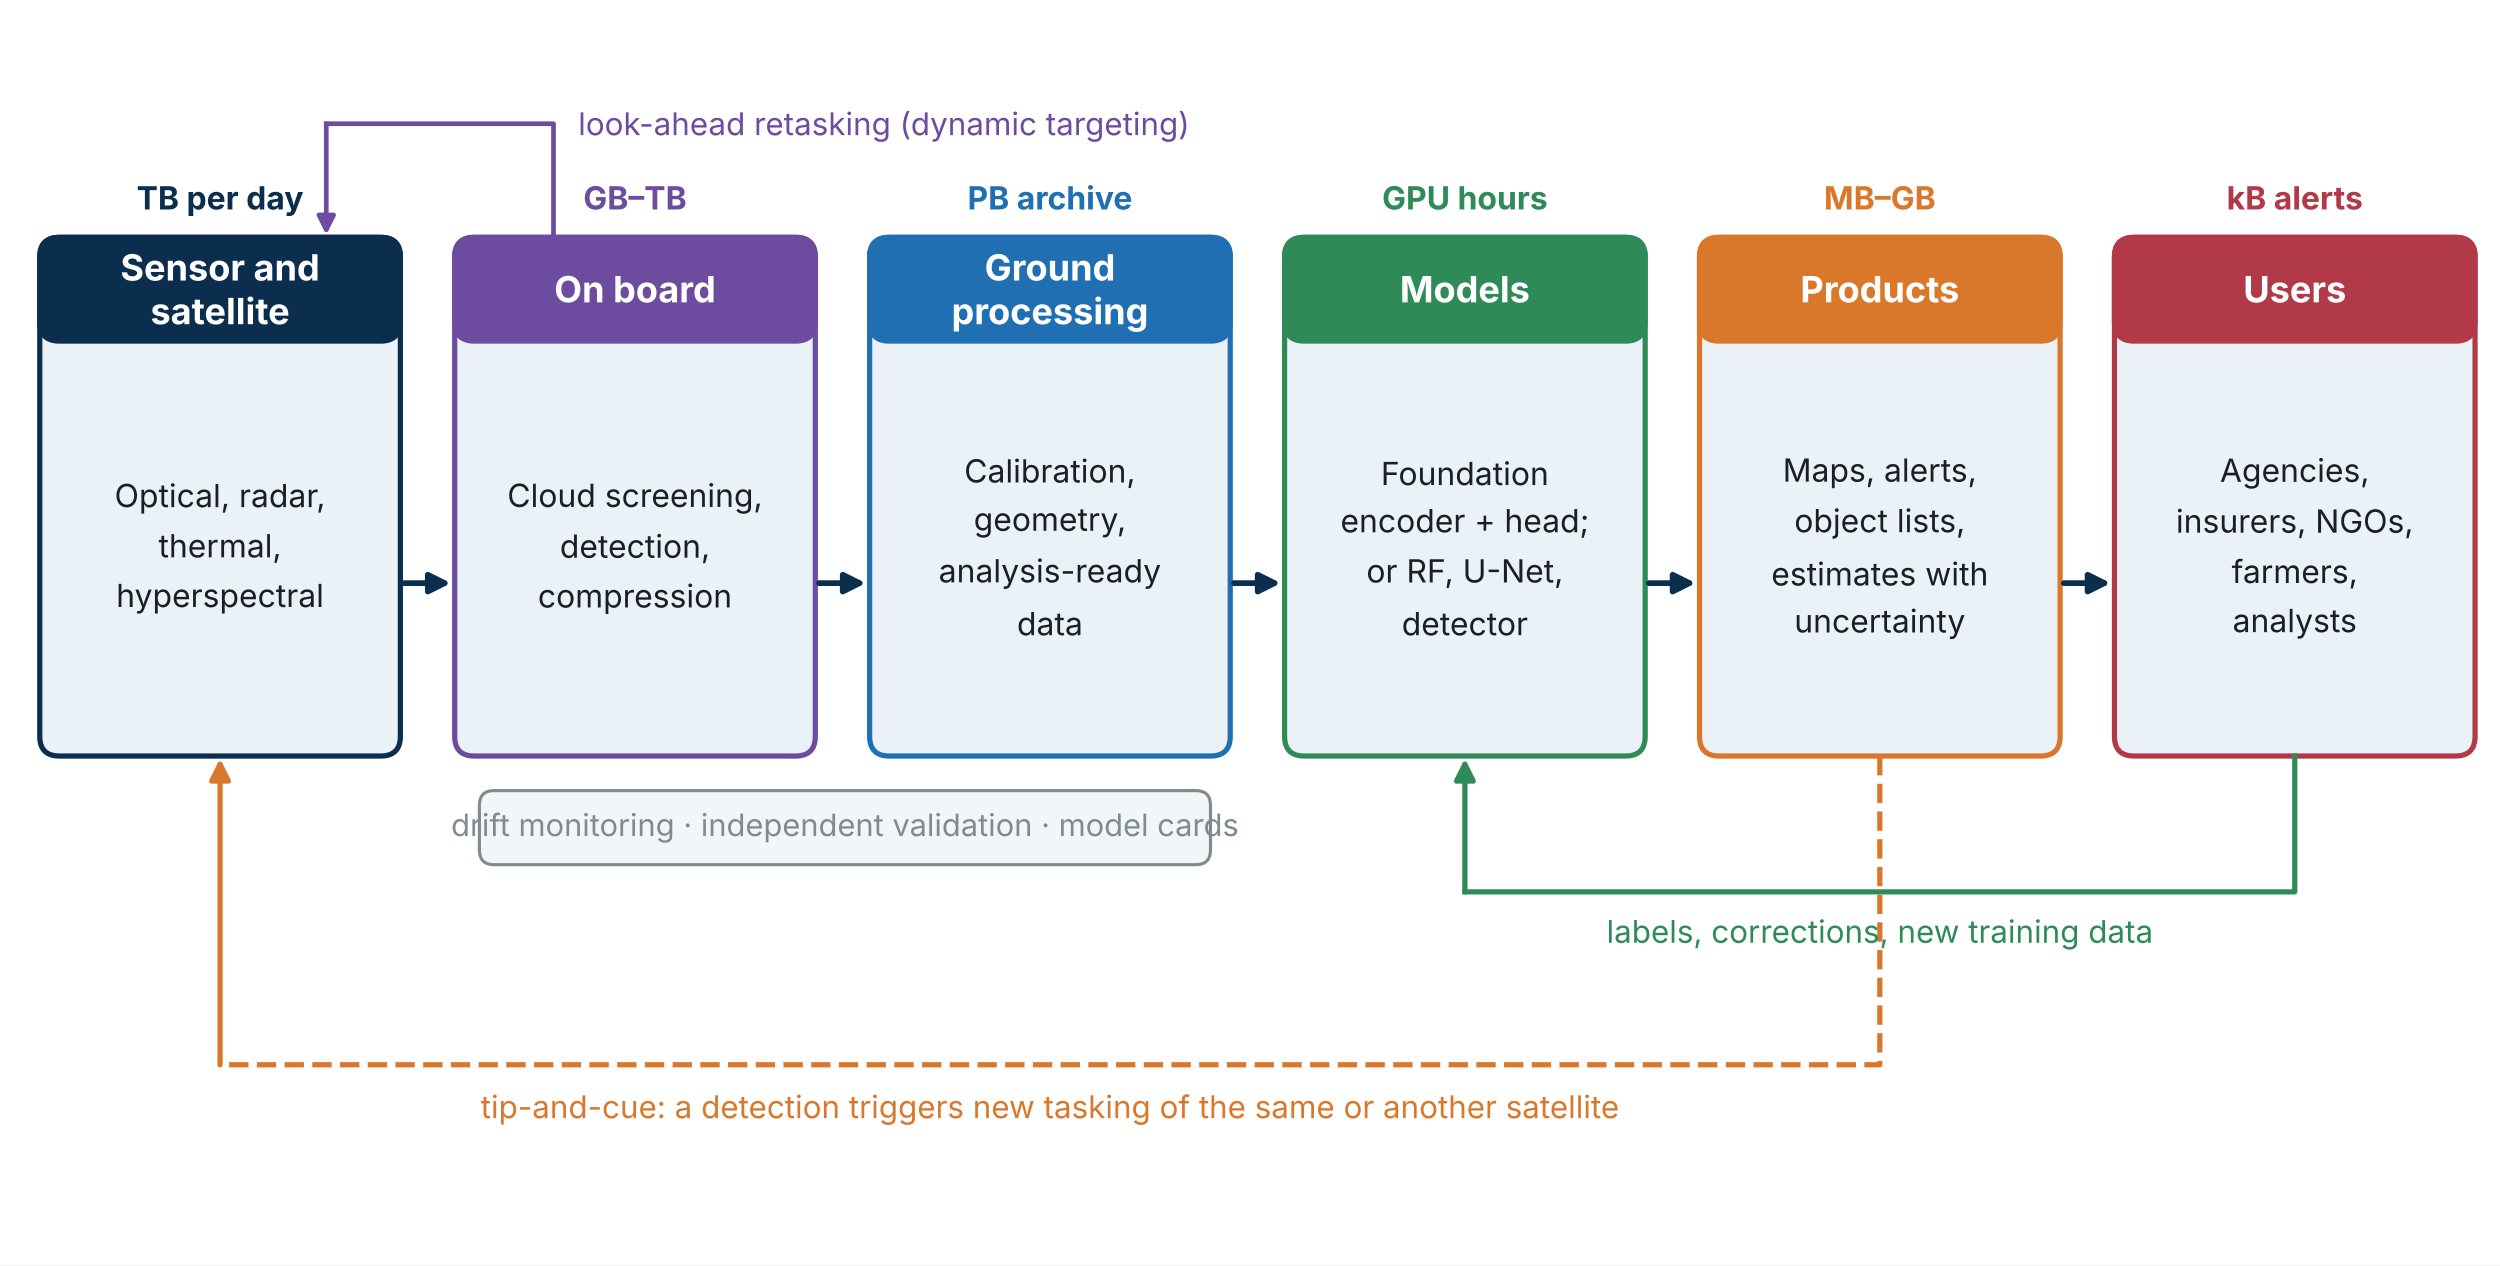
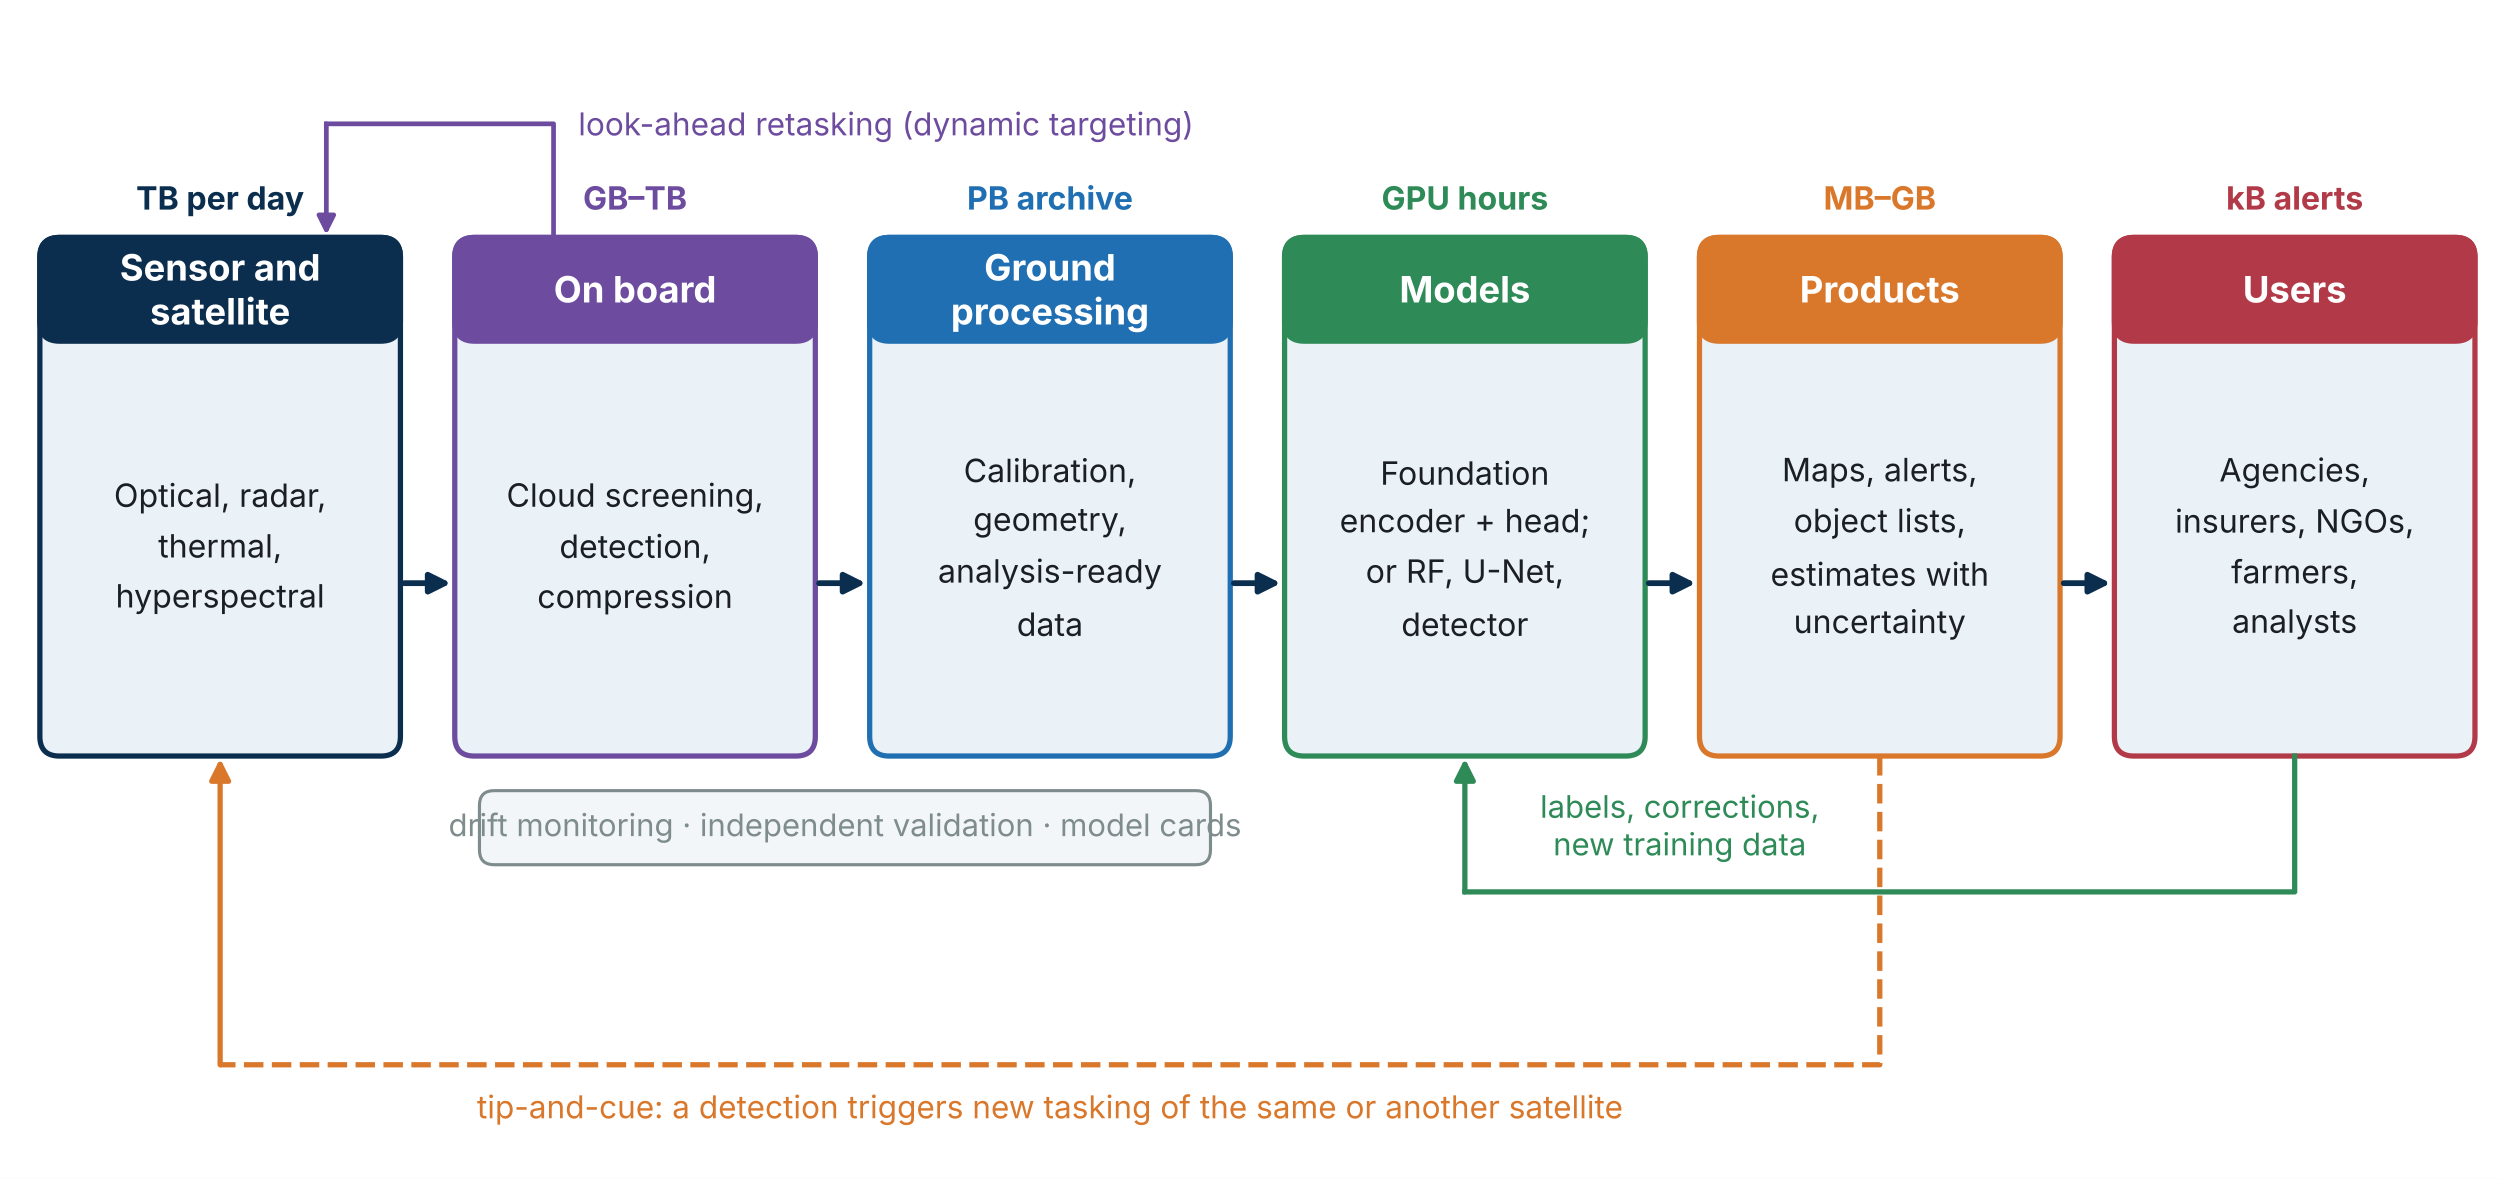
- <svg xmlns="http://www.w3.org/2000/svg" width="478.08pt" height="241.92pt" viewBox="0 0 478.08 241.92" version="1.1">
+ <svg xmlns="http://www.w3.org/2000/svg" width="474.921pt" height="223.92pt" viewBox="0 0 474.921 223.92" version="1.1">
  <defs>
    <style type="text/css">*{stroke-linejoin: round; stroke-linecap: butt}</style>
  </defs>
  <g id="figure_1">
    <g id="patch_1">
-       <path d="M 0 241.92  L 478.08 241.92  L 478.08 0  L 0 0  z " style="fill: #ffffff" />
+       <path d="M 0 223.92  L 474.921 223.92  L 474.921 0  L 0 0  z " style="fill: #ffffff" />
    </g>
    <g id="axes_1">
      <g id="patch_2">
-         <path d="M 11.382 144.576  L 72.783 144.576  Q 76.562 144.576 76.562 140.797  L 76.562 49.167  Q 76.562 45.389 72.783 45.389  L 11.382 45.389  Q 7.603 45.389 7.603 49.167  L 7.603 140.797  Q 7.603 144.576 11.382 144.576  z " clip-path="url(#pf5fb033e83)" style="fill: #eaf1f7; stroke: #0b2e4f; stroke-linejoin: miter" />
+         <path d="M 11.325 143.628  L 72.316 143.628  Q 76.069 143.628 76.069 139.875  L 76.069 48.858  Q 76.069 45.105 72.316 45.105  L 11.325 45.105  Q 7.572 45.105 7.572 48.858  L 7.572 139.875  Q 7.572 143.628 11.325 143.628  z " clip-path="url(#p1ec9a2a695)" style="fill: #eaf1f7; stroke: #0b2e4f; stroke-linejoin: miter" />
      </g>
      <g id="patch_3">
-         <path d="M 90.732 144.576  L 152.133 144.576  Q 155.912 144.576 155.912 140.797  L 155.912 49.167  Q 155.912 45.389 152.133 45.389  L 90.732 45.389  Q 86.953 45.389 86.953 49.167  L 86.953 140.797  Q 86.953 144.576 90.732 144.576  z " clip-path="url(#pf5fb033e83)" style="fill: #eaf1f7; stroke: #6d4c9f; stroke-linejoin: miter" />
+         <path d="M 90.144 143.628  L 151.135 143.628  Q 154.888 143.628 154.888 139.875  L 154.888 48.858  Q 154.888 45.105 151.135 45.105  L 90.144 45.105  Q 86.391 45.105 86.391 48.858  L 86.391 139.875  Q 86.391 143.628 90.144 143.628  z " clip-path="url(#p1ec9a2a695)" style="fill: #eaf1f7; stroke: #6d4c9f; stroke-linejoin: miter" />
      </g>
      <g id="patch_4">
-         <path d="M 170.081 144.576  L 231.483 144.576  Q 235.261 144.576 235.261 140.797  L 235.261 49.167  Q 235.261 45.389 231.483 45.389  L 170.081 45.389  Q 166.303 45.389 166.303 49.167  L 166.303 140.797  Q 166.303 144.576 170.081 144.576  z " clip-path="url(#pf5fb033e83)" style="fill: #eaf1f7; stroke: #1f6fb2; stroke-linejoin: miter" />
+         <path d="M 168.963 143.628  L 229.954 143.628  Q 233.707 143.628 233.707 139.875  L 233.707 48.858  Q 233.707 45.105 229.954 45.105  L 168.963 45.105  Q 165.21 45.105 165.21 48.858  L 165.21 139.875  Q 165.21 143.628 168.963 143.628  z " clip-path="url(#p1ec9a2a695)" style="fill: #eaf1f7; stroke: #1f6fb2; stroke-linejoin: miter" />
      </g>
      <g id="patch_5">
-         <path d="M 249.431 144.576  L 310.833 144.576  Q 314.611 144.576 314.611 140.797  L 314.611 49.167  Q 314.611 45.389 310.833 45.389  L 249.431 45.389  Q 245.652 45.389 245.652 49.167  L 245.652 140.797  Q 245.652 144.576 249.431 144.576  z " clip-path="url(#pf5fb033e83)" style="fill: #eaf1f7; stroke: #2e8b57; stroke-linejoin: miter" />
+         <path d="M 247.782 143.628  L 308.773 143.628  Q 312.526 143.628 312.526 139.875  L 312.526 48.858  Q 312.526 45.105 308.773 45.105  L 247.782 45.105  Q 244.029 45.105 244.029 48.858  L 244.029 139.875  Q 244.029 143.628 247.782 143.628  z " clip-path="url(#p1ec9a2a695)" style="fill: #eaf1f7; stroke: #2e8b57; stroke-linejoin: miter" />
      </g>
      <g id="patch_6">
-         <path d="M 328.781 144.576  L 390.182 144.576  Q 393.961 144.576 393.961 140.797  L 393.961 49.167  Q 393.961 45.389 390.182 45.389  L 328.781 45.389  Q 325.002 45.389 325.002 49.167  L 325.002 140.797  Q 325.002 144.576 328.781 144.576  z " clip-path="url(#pf5fb033e83)" style="fill: #eaf1f7; stroke: #d9772b; stroke-linejoin: miter" />
+         <path d="M 326.601 143.628  L 387.592 143.628  Q 391.346 143.628 391.346 139.875  L 391.346 48.858  Q 391.346 45.105 387.592 45.105  L 326.601 45.105  Q 322.848 45.105 322.848 48.858  L 322.848 139.875  Q 322.848 143.628 326.601 143.628  z " clip-path="url(#p1ec9a2a695)" style="fill: #eaf1f7; stroke: #d9772b; stroke-linejoin: miter" />
      </g>
      <g id="patch_7">
-         <path d="M 408.131 144.576  L 469.532 144.576  Q 473.311 144.576 473.311 140.797  L 473.311 49.167  Q 473.311 45.389 469.532 45.389  L 408.131 45.389  Q 404.352 45.389 404.352 49.167  L 404.352 140.797  Q 404.352 144.576 408.131 144.576  z " clip-path="url(#pf5fb033e83)" style="fill: #eaf1f7; stroke: #b23a48; stroke-linejoin: miter" />
+         <path d="M 405.42 143.628  L 466.411 143.628  Q 470.165 143.628 470.165 139.875  L 470.165 48.858  Q 470.165 45.105 466.411 45.105  L 405.42 45.105  Q 401.667 45.105 401.667 48.858  L 401.667 139.875  Q 401.667 143.628 405.42 143.628  z " clip-path="url(#p1ec9a2a695)" style="fill: #eaf1f7; stroke: #b23a48; stroke-linejoin: miter" />
      </g>
      <g id="line2d_1">
-         <path d="M 105.846 45.389  L 105.846 23.662  L 62.392 23.662  " clip-path="url(#pf5fb033e83)" style="fill: none; stroke: #6d4c9f; stroke-width: 0.9; stroke-linecap: square" />
+         <path d="M 105.157 45.105  L 105.157 23.523  L 61.994 23.523  " clip-path="url(#p1ec9a2a695)" style="fill: none; stroke: #6d4c9f; stroke-width: 0.9; stroke-linecap: square" />
      </g>
      <g id="line2d_2">
-         <path d="M 438.831 144.576  L 438.831 170.554  L 280.132 170.554  " clip-path="url(#pf5fb033e83)" style="fill: none; stroke: #2e8b57; stroke-linecap: square" />
+         <path d="M 435.916 143.628  L 435.916 169.432  L 278.278 169.432  " clip-path="url(#p1ec9a2a695)" style="fill: none; stroke: #2e8b57; stroke-linecap: square" />
      </g>
      <g id="line2d_3">
-         <path d="M 359.482 144.576  L 359.482 203.616  L 42.083 203.616  " clip-path="url(#pf5fb033e83)" style="fill: none; stroke-dasharray: 3.7,1.6; stroke-dashoffset: 0; stroke: #d9772b" />
+         <path d="M 357.097 143.628  L 357.097 202.274  L 41.82 202.274  " clip-path="url(#p1ec9a2a695)" style="fill: none; stroke-dasharray: 3.7,1.6; stroke-dashoffset: 0; stroke: #d9772b" />
      </g>
      <g id="patch_8">
-         <path d="M 94.51 165.358  L 228.649 165.358  Q 231.483 165.358 231.483 162.524  L 231.483 154.022  Q 231.483 151.188 228.649 151.188  L 94.51 151.188  Q 91.676 151.188 91.676 154.022  L 91.676 162.524  Q 91.676 165.358 94.51 165.358  z " clip-path="url(#pf5fb033e83)" style="fill: #f3f6f9; stroke: #7f8c8d; stroke-width: 0.6; stroke-linejoin: miter" />
+         <path d="M 93.897 164.271  L 227.139 164.271  Q 229.954 164.271 229.954 161.457  L 229.954 153.012  Q 229.954 150.197 227.139 150.197  L 93.897 150.197  Q 91.082 150.197 91.082 153.012  L 91.082 161.457  Q 91.082 164.271 93.897 164.271  z " clip-path="url(#p1ec9a2a695)" style="fill: #f3f6f9; stroke: #7f8c8d; stroke-width: 0.6; stroke-linejoin: miter" />
      </g>
      <g id="patch_9">
-         <path d="M 11.382 65.226  L 72.783 65.226  Q 76.562 65.226 76.562 61.448  L 76.562 49.167  Q 76.562 45.389 72.783 45.389  L 11.382 45.389  Q 7.603 45.389 7.603 49.167  L 7.603 61.448  Q 7.603 65.226 11.382 65.226  z " clip-path="url(#pf5fb033e83)" style="fill: #0b2e4f; stroke: #0b2e4f; stroke-linejoin: miter" />
+         <path d="M 11.325 64.809  L 72.316 64.809  Q 76.069 64.809 76.069 61.056  L 76.069 48.858  Q 76.069 45.105 72.316 45.105  L 11.325 45.105  Q 7.572 45.105 7.572 48.858  L 7.572 61.056  Q 7.572 64.809 11.325 64.809  z " clip-path="url(#p1ec9a2a695)" style="fill: #0b2e4f; stroke: #0b2e4f; stroke-linejoin: miter" />
      </g>
      <g id="patch_10">
-         <path d="M 90.732 65.226  L 152.133 65.226  Q 155.912 65.226 155.912 61.448  L 155.912 49.167  Q 155.912 45.389 152.133 45.389  L 90.732 45.389  Q 86.953 45.389 86.953 49.167  L 86.953 61.448  Q 86.953 65.226 90.732 65.226  z " clip-path="url(#pf5fb033e83)" style="fill: #6d4c9f; stroke: #6d4c9f; stroke-linejoin: miter" />
+         <path d="M 90.144 64.809  L 151.135 64.809  Q 154.888 64.809 154.888 61.056  L 154.888 48.858  Q 154.888 45.105 151.135 45.105  L 90.144 45.105  Q 86.391 45.105 86.391 48.858  L 86.391 61.056  Q 86.391 64.809 90.144 64.809  z " clip-path="url(#p1ec9a2a695)" style="fill: #6d4c9f; stroke: #6d4c9f; stroke-linejoin: miter" />
      </g>
      <g id="patch_11">
-         <path d="M 170.081 65.226  L 231.483 65.226  Q 235.261 65.226 235.261 61.448  L 235.261 49.167  Q 235.261 45.389 231.483 45.389  L 170.081 45.389  Q 166.303 45.389 166.303 49.167  L 166.303 61.448  Q 166.303 65.226 170.081 65.226  z " clip-path="url(#pf5fb033e83)" style="fill: #1f6fb2; stroke: #1f6fb2; stroke-linejoin: miter" />
+         <path d="M 168.963 64.809  L 229.954 64.809  Q 233.707 64.809 233.707 61.056  L 233.707 48.858  Q 233.707 45.105 229.954 45.105  L 168.963 45.105  Q 165.21 45.105 165.21 48.858  L 165.21 61.056  Q 165.21 64.809 168.963 64.809  z " clip-path="url(#p1ec9a2a695)" style="fill: #1f6fb2; stroke: #1f6fb2; stroke-linejoin: miter" />
      </g>
      <g id="patch_12">
-         <path d="M 249.431 65.226  L 310.833 65.226  Q 314.611 65.226 314.611 61.448  L 314.611 49.167  Q 314.611 45.389 310.833 45.389  L 249.431 45.389  Q 245.652 45.389 245.652 49.167  L 245.652 61.448  Q 245.652 65.226 249.431 65.226  z " clip-path="url(#pf5fb033e83)" style="fill: #2e8b57; stroke: #2e8b57; stroke-linejoin: miter" />
+         <path d="M 247.782 64.809  L 308.773 64.809  Q 312.526 64.809 312.526 61.056  L 312.526 48.858  Q 312.526 45.105 308.773 45.105  L 247.782 45.105  Q 244.029 45.105 244.029 48.858  L 244.029 61.056  Q 244.029 64.809 247.782 64.809  z " clip-path="url(#p1ec9a2a695)" style="fill: #2e8b57; stroke: #2e8b57; stroke-linejoin: miter" />
      </g>
      <g id="patch_13">
-         <path d="M 328.781 65.226  L 390.182 65.226  Q 393.961 65.226 393.961 61.448  L 393.961 49.167  Q 393.961 45.389 390.182 45.389  L 328.781 45.389  Q 325.002 45.389 325.002 49.167  L 325.002 61.448  Q 325.002 65.226 328.781 65.226  z " clip-path="url(#pf5fb033e83)" style="fill: #d9772b; stroke: #d9772b; stroke-linejoin: miter" />
+         <path d="M 326.601 64.809  L 387.592 64.809  Q 391.346 64.809 391.346 61.056  L 391.346 48.858  Q 391.346 45.105 387.592 45.105  L 326.601 45.105  Q 322.848 45.105 322.848 48.858  L 322.848 61.056  Q 322.848 64.809 326.601 64.809  z " clip-path="url(#p1ec9a2a695)" style="fill: #d9772b; stroke: #d9772b; stroke-linejoin: miter" />
      </g>
      <g id="patch_14">
-         <path d="M 408.131 65.226  L 469.532 65.226  Q 473.311 65.226 473.311 61.448  L 473.311 49.167  Q 473.311 45.389 469.532 45.389  L 408.131 45.389  Q 404.352 45.389 404.352 49.167  L 404.352 61.448  Q 404.352 65.226 408.131 65.226  z " clip-path="url(#pf5fb033e83)" style="fill: #b23a48; stroke: #b23a48; stroke-linejoin: miter" />
+         <path d="M 405.42 64.809  L 466.411 64.809  Q 470.165 64.809 470.165 61.056  L 470.165 48.858  Q 470.165 45.105 466.411 45.105  L 405.42 45.105  Q 401.667 45.105 401.667 48.858  L 401.667 61.056  Q 401.667 64.809 405.42 64.809  z " clip-path="url(#p1ec9a2a695)" style="fill: #b23a48; stroke: #b23a48; stroke-linejoin: miter" />
      </g>
      <g id="text_1">
-         <text style="font-weight: 700; font-size: 6.9px; font-family: 'Inter'; fill: #ffffff" transform="translate(23.02508 53.64317)">Sensor and</text>
-         <text style="font-weight: 700; font-size: 6.9px; font-family: 'Inter'; fill: #ffffff" transform="translate(28.77203 61.99189)">satellite</text>
+         <text style="font-weight: 700; font-size: 6.9px; font-family: 'Inter'; fill: #ffffff" transform="translate(22.76291 53.29255)">Sensor and</text>
+         <text style="font-weight: 700; font-size: 6.9px; font-family: 'Inter'; fill: #ffffff" transform="translate(28.50986 61.64128)">satellite</text>
      </g>
      <g id="text_2">
-         <text style="font-size: 6.1px; font-family: 'Inter'; fill: #1b1f24" transform="translate(21.90824 96.97553)">Optical, radar,</text>
-         <text style="font-size: 6.1px; font-family: 'Inter'; fill: #1b1f24" transform="translate(30.30575 106.5853)">thermal,</text>
-         <text style="font-size: 6.1px; font-family: 'Inter'; fill: #1b1f24" transform="translate(22.22086 116.0807)">hyperspectral</text>
+         <text style="font-size: 6.1px; font-family: 'Inter'; fill: #1b1f24" transform="translate(21.64607 96.29325)">Optical, radar,</text>
+         <text style="font-size: 6.1px; font-family: 'Inter'; fill: #1b1f24" transform="translate(30.04358 105.903)">thermal,</text>
+         <text style="font-size: 6.1px; font-family: 'Inter'; fill: #1b1f24" transform="translate(21.95869 115.3984)">hyperspectral</text>
      </g>
      <g id="text_3">
-         <text style="font-weight: 700; font-size: 6.9px; font-family: 'Inter'; text-anchor: middle; fill: #ffffff" x="121.432" y="57.818" transform="rotate(-0 121.4323 57.81753)">On board</text>
+         <text style="font-weight: 700; font-size: 6.9px; font-family: 'Inter'; text-anchor: middle; fill: #ffffff" x="120.639" y="57.467" transform="rotate(-0 120.6395 57.46691)">On board</text>
      </g>
      <g id="text_4">
-         <text style="font-size: 6.1px; font-family: 'Inter'; fill: #1b1f24" transform="translate(97.0104 96.93979)">Cloud screening,</text>
-         <text style="font-size: 6.1px; font-family: 'Inter'; fill: #1b1f24" transform="translate(107.0516 106.6582)">detection,</text>
-         <text style="font-size: 6.1px; font-family: 'Inter'; fill: #1b1f24" transform="translate(102.8569 116.1655)">compression</text>
+         <text style="font-size: 6.1px; font-family: 'Inter'; fill: #1b1f24" transform="translate(96.21756 96.2575)">Cloud screening,</text>
+         <text style="font-size: 6.1px; font-family: 'Inter'; fill: #1b1f24" transform="translate(106.2587 105.9759)">detection,</text>
+         <text style="font-size: 6.1px; font-family: 'Inter'; fill: #1b1f24" transform="translate(102.064 115.4832)">compression</text>
      </g>
      <g id="text_5">
-         <text style="font-weight: 700; font-size: 6.9px; font-family: 'Inter'; fill: #ffffff" transform="translate(188.2866 53.64317)">Ground</text>
-         <text style="font-weight: 700; font-size: 6.9px; font-family: 'Inter'; fill: #ffffff" transform="translate(181.9591 61.99189)">processing</text>
+         <text style="font-weight: 700; font-size: 6.9px; font-family: 'Inter'; fill: #ffffff" transform="translate(186.9631 53.29255)">Ground</text>
+         <text style="font-weight: 700; font-size: 6.9px; font-family: 'Inter'; fill: #ffffff" transform="translate(180.6356 61.64128)">processing</text>
      </g>
      <g id="text_6">
-         <text style="font-size: 6.1px; font-family: 'Inter'; fill: #1b1f24" transform="translate(184.3893 92.26572)">Calibration,</text>
-         <text style="font-size: 6.1px; font-family: 'Inter'; fill: #1b1f24" transform="translate(186.2021 101.5066)">geometry,</text>
-         <text style="font-size: 6.1px; font-family: 'Inter'; fill: #1b1f24" transform="translate(179.5107 111.3561)">analysis-ready</text>
-         <text style="font-size: 6.1px; font-family: 'Inter'; fill: #1b1f24" transform="translate(194.4762 121.4739)">data</text>
+         <text style="font-size: 6.1px; font-family: 'Inter'; fill: #1b1f24" transform="translate(183.0658 91.58344)">Calibration,</text>
+         <text style="font-size: 6.1px; font-family: 'Inter'; fill: #1b1f24" transform="translate(184.8786 100.8243)">geometry,</text>
+         <text style="font-size: 6.1px; font-family: 'Inter'; fill: #1b1f24" transform="translate(178.1872 110.6738)">analysis-ready</text>
+         <text style="font-size: 6.1px; font-family: 'Inter'; fill: #1b1f24" transform="translate(193.1527 120.7916)">data</text>
      </g>
      <g id="text_7">
-         <text style="font-weight: 700; font-size: 6.9px; font-family: 'Inter'; text-anchor: middle; fill: #ffffff" x="280.132" y="57.818" transform="rotate(-0 280.1318 57.81753)">Models</text>
+         <text style="font-weight: 700; font-size: 6.9px; font-family: 'Inter'; text-anchor: middle; fill: #ffffff" x="278.278" y="57.467" transform="rotate(-0 278.2777 57.46691)">Models</text>
      </g>
      <g id="text_8">
-         <text style="font-size: 6.1px; font-family: 'Inter'; fill: #1b1f24" transform="translate(264.0698 92.76182)">Foundation</text>
-         <text style="font-size: 6.1px; font-family: 'Inter'; fill: #1b1f24" transform="translate(256.3414 101.7878)">encoder + head;</text>
-         <text style="font-size: 6.1px; font-family: 'Inter'; fill: #1b1f24" transform="translate(261.2919 111.3828)">or RF, U-Net,</text>
-         <text style="font-size: 6.1px; font-family: 'Inter'; fill: #1b1f24" transform="translate(268.0519 121.4767)">detector</text>
+         <text style="font-size: 6.1px; font-family: 'Inter'; fill: #1b1f24" transform="translate(262.2156 92.07954)">Foundation</text>
+         <text style="font-size: 6.1px; font-family: 'Inter'; fill: #1b1f24" transform="translate(254.4872 101.1055)">encoder + head;</text>
+         <text style="font-size: 6.1px; font-family: 'Inter'; fill: #1b1f24" transform="translate(259.4377 110.7005)">or RF, U-Net,</text>
+         <text style="font-size: 6.1px; font-family: 'Inter'; fill: #1b1f24" transform="translate(266.1978 120.7945)">detector</text>
      </g>
      <g id="text_9">
-         <text style="font-weight: 700; font-size: 6.9px; font-family: 'Inter'; text-anchor: middle; fill: #ffffff" x="359.482" y="57.818" transform="rotate(-0 359.4816 57.81753)">Products</text>
+         <text style="font-weight: 700; font-size: 6.9px; font-family: 'Inter'; text-anchor: middle; fill: #ffffff" x="357.097" y="57.467" transform="rotate(-0 357.0968 57.46691)">Products</text>
      </g>
      <g id="text_10">
-         <text style="font-size: 6.1px; font-family: 'Inter'; fill: #1b1f24" transform="translate(340.9176 92.10512)">Maps, alerts,</text>
-         <text style="font-size: 6.1px; font-family: 'Inter'; fill: #1b1f24" transform="translate(343.126 101.773)">object lists,</text>
-         <text style="font-size: 6.1px; font-family: 'Inter'; fill: #1b1f24" transform="translate(338.7225 111.9518)">estimates with</text>
-         <text style="font-size: 6.1px; font-family: 'Inter'; fill: #1b1f24" transform="translate(343.1226 120.9511)">uncertainty</text>
+         <text style="font-size: 6.1px; font-family: 'Inter'; fill: #1b1f24" transform="translate(338.5328 91.42284)">Maps, alerts,</text>
+         <text style="font-size: 6.1px; font-family: 'Inter'; fill: #1b1f24" transform="translate(340.7411 101.0907)">object lists,</text>
+         <text style="font-size: 6.1px; font-family: 'Inter'; fill: #1b1f24" transform="translate(336.3377 111.2695)">estimates with</text>
+         <text style="font-size: 6.1px; font-family: 'Inter'; fill: #1b1f24" transform="translate(340.7378 120.2688)">uncertainty</text>
      </g>
      <g id="text_11">
-         <text style="font-weight: 700; font-size: 6.9px; font-family: 'Inter'; text-anchor: middle; fill: #ffffff" x="438.831" y="57.818" transform="rotate(-0 438.8314 57.81753)">Users</text>
+         <text style="font-weight: 700; font-size: 6.9px; font-family: 'Inter'; text-anchor: middle; fill: #ffffff" x="435.916" y="57.467" transform="rotate(-0 435.9159 57.46691)">Users</text>
      </g>
      <g id="text_12">
-         <text style="font-size: 6.1px; font-family: 'Inter'; fill: #1b1f24" transform="translate(424.5288 92.14229)">Agencies,</text>
-         <text style="font-size: 6.1px; font-family: 'Inter'; fill: #1b1f24" transform="translate(416.1131 101.8607)">insurers, NGOs,</text>
-         <text style="font-size: 6.1px; font-family: 'Inter'; fill: #1b1f24" transform="translate(426.7553 111.4872)">farmers,</text>
-         <text style="font-size: 6.1px; font-family: 'Inter'; fill: #1b1f24" transform="translate(426.9483 120.8782)">analysts</text>
+         <text style="font-size: 6.1px; font-family: 'Inter'; fill: #1b1f24" transform="translate(421.6133 91.46001)">Agencies,</text>
+         <text style="font-size: 6.1px; font-family: 'Inter'; fill: #1b1f24" transform="translate(413.1977 101.1784)">insurers, NGOs,</text>
+         <text style="font-size: 6.1px; font-family: 'Inter'; fill: #1b1f24" transform="translate(423.8398 110.8049)">farmers,</text>
+         <text style="font-size: 6.1px; font-family: 'Inter'; fill: #1b1f24" transform="translate(424.0328 120.1959)">analysts</text>
      </g>
      <g id="patch_15">
-         <path d="M 77.27 111.514  Q 81.757 111.514 85.015 111.514  " clip-path="url(#pf5fb033e83)" style="fill: none; stroke: #0b2e4f; stroke-width: 1.1; stroke-linecap: round" />
-         <path d="M 81.815 109.914  L 85.015 111.514  L 81.815 113.114  z " clip-path="url(#pf5fb033e83)" style="fill: #0b2e4f; stroke: #0b2e4f; stroke-width: 1.1; stroke-linecap: round" />
+         <path d="M 76.773 110.787  Q 81.23 110.787 84.457 110.787  " clip-path="url(#p1ec9a2a695)" style="fill: none; stroke: #0b2e4f; stroke-width: 1.1; stroke-linecap: round" />
+         <path d="M 81.257 109.187  L 84.457 110.787  L 81.257 112.387  z " clip-path="url(#p1ec9a2a695)" style="fill: #0b2e4f; stroke: #0b2e4f; stroke-width: 1.1; stroke-linecap: round" />
      </g>
      <g id="patch_16">
-         <path d="M 156.62 111.514  Q 161.107 111.514 164.364 111.514  " clip-path="url(#pf5fb033e83)" style="fill: none; stroke: #0b2e4f; stroke-width: 1.1; stroke-linecap: round" />
-         <path d="M 161.164 109.914  L 164.364 111.514  L 161.164 113.114  z " clip-path="url(#pf5fb033e83)" style="fill: #0b2e4f; stroke: #0b2e4f; stroke-width: 1.1; stroke-linecap: round" />
+         <path d="M 155.592 110.787  Q 160.049 110.787 163.276 110.787  " clip-path="url(#p1ec9a2a695)" style="fill: none; stroke: #0b2e4f; stroke-width: 1.1; stroke-linecap: round" />
+         <path d="M 160.076 109.187  L 163.276 110.787  L 160.076 112.387  z " clip-path="url(#p1ec9a2a695)" style="fill: #0b2e4f; stroke: #0b2e4f; stroke-width: 1.1; stroke-linecap: round" />
      </g>
      <g id="patch_17">
-         <path d="M 235.97 111.514  Q 240.457 111.514 243.714 111.514  " clip-path="url(#pf5fb033e83)" style="fill: none; stroke: #0b2e4f; stroke-width: 1.1; stroke-linecap: round" />
-         <path d="M 240.514 109.914  L 243.714 111.514  L 240.514 113.114  z " clip-path="url(#pf5fb033e83)" style="fill: #0b2e4f; stroke: #0b2e4f; stroke-width: 1.1; stroke-linecap: round" />
+         <path d="M 234.411 110.787  Q 238.868 110.787 242.095 110.787  " clip-path="url(#p1ec9a2a695)" style="fill: none; stroke: #0b2e4f; stroke-width: 1.1; stroke-linecap: round" />
+         <path d="M 238.895 109.187  L 242.095 110.787  L 238.895 112.387  z " clip-path="url(#p1ec9a2a695)" style="fill: #0b2e4f; stroke: #0b2e4f; stroke-width: 1.1; stroke-linecap: round" />
      </g>
      <g id="patch_18">
-         <path d="M 315.32 111.514  Q 319.807 111.514 323.064 111.514  " clip-path="url(#pf5fb033e83)" style="fill: none; stroke: #0b2e4f; stroke-width: 1.1; stroke-linecap: round" />
-         <path d="M 319.864 109.914  L 323.064 111.514  L 319.864 113.114  z " clip-path="url(#pf5fb033e83)" style="fill: #0b2e4f; stroke: #0b2e4f; stroke-width: 1.1; stroke-linecap: round" />
+         <path d="M 313.23 110.787  Q 317.687 110.787 320.914 110.787  " clip-path="url(#p1ec9a2a695)" style="fill: none; stroke: #0b2e4f; stroke-width: 1.1; stroke-linecap: round" />
+         <path d="M 317.714 109.187  L 320.914 110.787  L 317.714 112.387  z " clip-path="url(#p1ec9a2a695)" style="fill: #0b2e4f; stroke: #0b2e4f; stroke-width: 1.1; stroke-linecap: round" />
      </g>
      <g id="patch_19">
-         <path d="M 394.669 111.514  Q 399.156 111.514 402.414 111.514  " clip-path="url(#pf5fb033e83)" style="fill: none; stroke: #0b2e4f; stroke-width: 1.1; stroke-linecap: round" />
-         <path d="M 399.214 109.914  L 402.414 111.514  L 399.214 113.114  z " clip-path="url(#pf5fb033e83)" style="fill: #0b2e4f; stroke: #0b2e4f; stroke-width: 1.1; stroke-linecap: round" />
+         <path d="M 392.049 110.787  Q 396.506 110.787 399.734 110.787  " clip-path="url(#p1ec9a2a695)" style="fill: none; stroke: #0b2e4f; stroke-width: 1.1; stroke-linecap: round" />
+         <path d="M 396.534 109.187  L 399.734 110.787  L 396.534 112.387  z " clip-path="url(#p1ec9a2a695)" style="fill: #0b2e4f; stroke: #0b2e4f; stroke-width: 1.1; stroke-linecap: round" />
      </g>
      <g id="patch_20">
-         <path d="M 62.392 23.662  Q 62.392 34.289 62.392 43.91  " clip-path="url(#pf5fb033e83)" style="fill: none; stroke: #6d4c9f; stroke-width: 0.9; stroke-linecap: round" />
-         <path d="M 63.792 41.11  L 62.392 43.91  L 60.992 41.11  z " clip-path="url(#pf5fb033e83)" style="fill: #6d4c9f; stroke: #6d4c9f; stroke-width: 0.9; stroke-linecap: round" />
+         <path d="M 61.994 23.523  Q 61.994 34.079 61.994 43.629  " clip-path="url(#p1ec9a2a695)" style="fill: none; stroke: #6d4c9f; stroke-width: 0.9; stroke-linecap: round" />
+         <path d="M 63.394 40.829  L 61.994 43.629  L 60.594 40.829  z " clip-path="url(#p1ec9a2a695)" style="fill: #6d4c9f; stroke: #6d4c9f; stroke-width: 0.9; stroke-linecap: round" />
      </g>
      <g id="patch_21">
-         <path d="M 280.132 170.554  Q 280.132 157.801 280.132 146.166  " clip-path="url(#pf5fb033e83)" style="fill: none; stroke: #2e8b57; stroke-linecap: round" />
-         <path d="M 278.532 149.366  L 280.132 146.166  L 281.732 149.366  z " clip-path="url(#pf5fb033e83)" style="fill: #2e8b57; stroke: #2e8b57; stroke-linecap: round" />
+         <path d="M 278.278 169.432  Q 278.278 156.765 278.278 145.216  " clip-path="url(#p1ec9a2a695)" style="fill: none; stroke: #2e8b57; stroke-linecap: round" />
+         <path d="M 276.678 148.416  L 278.278 145.216  L 279.878 148.416  z " clip-path="url(#p1ec9a2a695)" style="fill: #2e8b57; stroke: #2e8b57; stroke-linecap: round" />
      </g>
      <g id="patch_22">
-         <path d="M 42.083 203.616  Q 42.083 174.332 42.083 146.166  " clip-path="url(#pf5fb033e83)" style="fill: none; stroke: #d9772b; stroke-linecap: round" />
-         <path d="M 40.483 149.366  L 42.083 146.166  L 43.683 149.366  z " clip-path="url(#pf5fb033e83)" style="fill: #d9772b; stroke: #d9772b; stroke-linecap: round" />
+         <path d="M 41.82 202.274  Q 41.82 173.186 41.82 145.216  " clip-path="url(#p1ec9a2a695)" style="fill: none; stroke: #d9772b; stroke-linecap: round" />
+         <path d="M 40.22 148.416  L 41.82 145.216  L 43.42 148.416  z " clip-path="url(#p1ec9a2a695)" style="fill: #d9772b; stroke: #d9772b; stroke-linecap: round" />
      </g>
      <g id="text_13">
-         <text style="font-size: 5.9px; font-family: 'Inter'; text-anchor: middle; fill: #7f8c8d" x="161.58" y="159.884" transform="rotate(-0 161.5795 159.8838)">drift monitoring · independent validation · model cards</text>
+         <text style="font-size: 5.9px; font-family: 'Inter'; text-anchor: middle; fill: #7f8c8d" x="160.518" y="158.845" transform="rotate(-0 160.5182 158.8446)">drift monitoring · independent validation · model cards</text>
      </g>
      <g id="text_14">
-         <text style="font-weight: 700; font-size: 6.1px; font-family: 'Inter'; text-anchor: middle; fill: #0b2e4f" x="42.083" y="40.051" transform="rotate(-0 42.08256 40.05067)">TB per day</text>
+         <text style="font-weight: 700; font-size: 6.1px; font-family: 'Inter'; text-anchor: middle; fill: #0b2e4f" x="41.82" y="39.817" transform="rotate(-0 41.82039 39.81693)">TB per day</text>
      </g>
      <g id="text_15">
-         <text style="font-weight: 700; font-size: 6.1px; font-family: 'Inter'; text-anchor: middle; fill: #6d4c9f" x="121.432" y="40.051" transform="rotate(-0 121.4323 40.05067)">GB–TB</text>
+         <text style="font-weight: 700; font-size: 6.1px; font-family: 'Inter'; text-anchor: middle; fill: #6d4c9f" x="120.639" y="39.817" transform="rotate(-0 120.6395 39.81693)">GB–TB</text>
      </g>
      <g id="text_16">
-         <text style="font-weight: 700; font-size: 6.1px; font-family: 'Inter'; text-anchor: middle; fill: #1f6fb2" x="200.782" y="40.051" transform="rotate(-0 200.7821 40.05067)">PB archive</text>
+         <text style="font-weight: 700; font-size: 6.1px; font-family: 'Inter'; text-anchor: middle; fill: #1f6fb2" x="199.459" y="39.817" transform="rotate(-0 199.4586 39.81693)">PB archive</text>
      </g>
      <g id="text_17">
-         <text style="font-weight: 700; font-size: 6.1px; font-family: 'Inter'; text-anchor: middle; fill: #2e8b57" x="280.132" y="40.051" transform="rotate(-0 280.1318 40.05067)">GPU hours</text>
+         <text style="font-weight: 700; font-size: 6.1px; font-family: 'Inter'; text-anchor: middle; fill: #2e8b57" x="278.278" y="39.817" transform="rotate(-0 278.2777 39.81693)">GPU hours</text>
      </g>
      <g id="text_18">
-         <text style="font-weight: 700; font-size: 6.1px; font-family: 'Inter'; text-anchor: middle; fill: #d9772b" x="359.482" y="40.051" transform="rotate(-0 359.4816 40.05067)">MB–GB</text>
+         <text style="font-weight: 700; font-size: 6.1px; font-family: 'Inter'; text-anchor: middle; fill: #d9772b" x="357.097" y="39.817" transform="rotate(-0 357.0968 39.81693)">MB–GB</text>
      </g>
      <g id="text_19">
-         <text style="font-weight: 700; font-size: 6.1px; font-family: 'Inter'; text-anchor: middle; fill: #b23a48" x="438.831" y="40.051" transform="rotate(-0 438.8314 40.05067)">kB alerts</text>
+         <text style="font-weight: 700; font-size: 6.1px; font-family: 'Inter'; text-anchor: middle; fill: #b23a48" x="435.916" y="39.817" transform="rotate(-0 435.9159 39.81693)">kB alerts</text>
      </g>
      <g id="text_20">
-         <text style="font-size: 6px; font-family: 'Inter'; text-anchor: start; fill: #6d4c9f" x="110.569" y="25.845" transform="rotate(-0 110.569 25.8447)">look-ahead retasking (dynamic targeting)</text>
+         <text style="font-size: 6px; font-family: 'Inter'; text-anchor: start; fill: #6d4c9f" x="109.849" y="25.706" transform="rotate(-0 109.8488 25.70571)">look-ahead retasking (dynamic targeting)</text>
      </g>
      <g id="text_21">
-         <text style="font-size: 6px; font-family: 'Inter'; text-anchor: middle; fill: #2e8b57" x="359.482" y="180.293" transform="rotate(-0 359.4816 180.2933)">labels, corrections, new training data</text>
+         <text style="font-size: 5.9px; font-family: 'Inter'; fill: #2e8b57" transform="translate(292.5705 155.3418)">labels, corrections,</text>
+         <text style="font-size: 5.9px; font-family: 'Inter'; fill: #2e8b57" transform="translate(295.0568 162.4805)">new training data</text>
      </g>
      <g id="text_22">
-         <text style="font-size: 6px; font-family: 'Inter'; text-anchor: middle; fill: #d9772b" x="200.782" y="213.828" transform="rotate(-0 200.7821 213.8281)">tip-and-cue: a detection triggers new tasking of the same or another satellite</text>
+         <text style="font-size: 6px; font-family: 'Inter'; text-anchor: middle; fill: #d9772b" x="199.459" y="212.432" transform="rotate(-0 199.4586 212.4319)">tip-and-cue: a detection triggers new tasking of the same or another satellite</text>
      </g>
    </g>
  </g>
  <defs>
-     <clipPath id="pf5fb033e83">
-       <rect x="2.88" y="2.88" width="472.32" height="236.16" />
+     <clipPath id="p1ec9a2a695">
+       <rect x="2.88" y="2.88" width="469.161" height="218.16" />
    </clipPath>
  </defs>
</svg>
